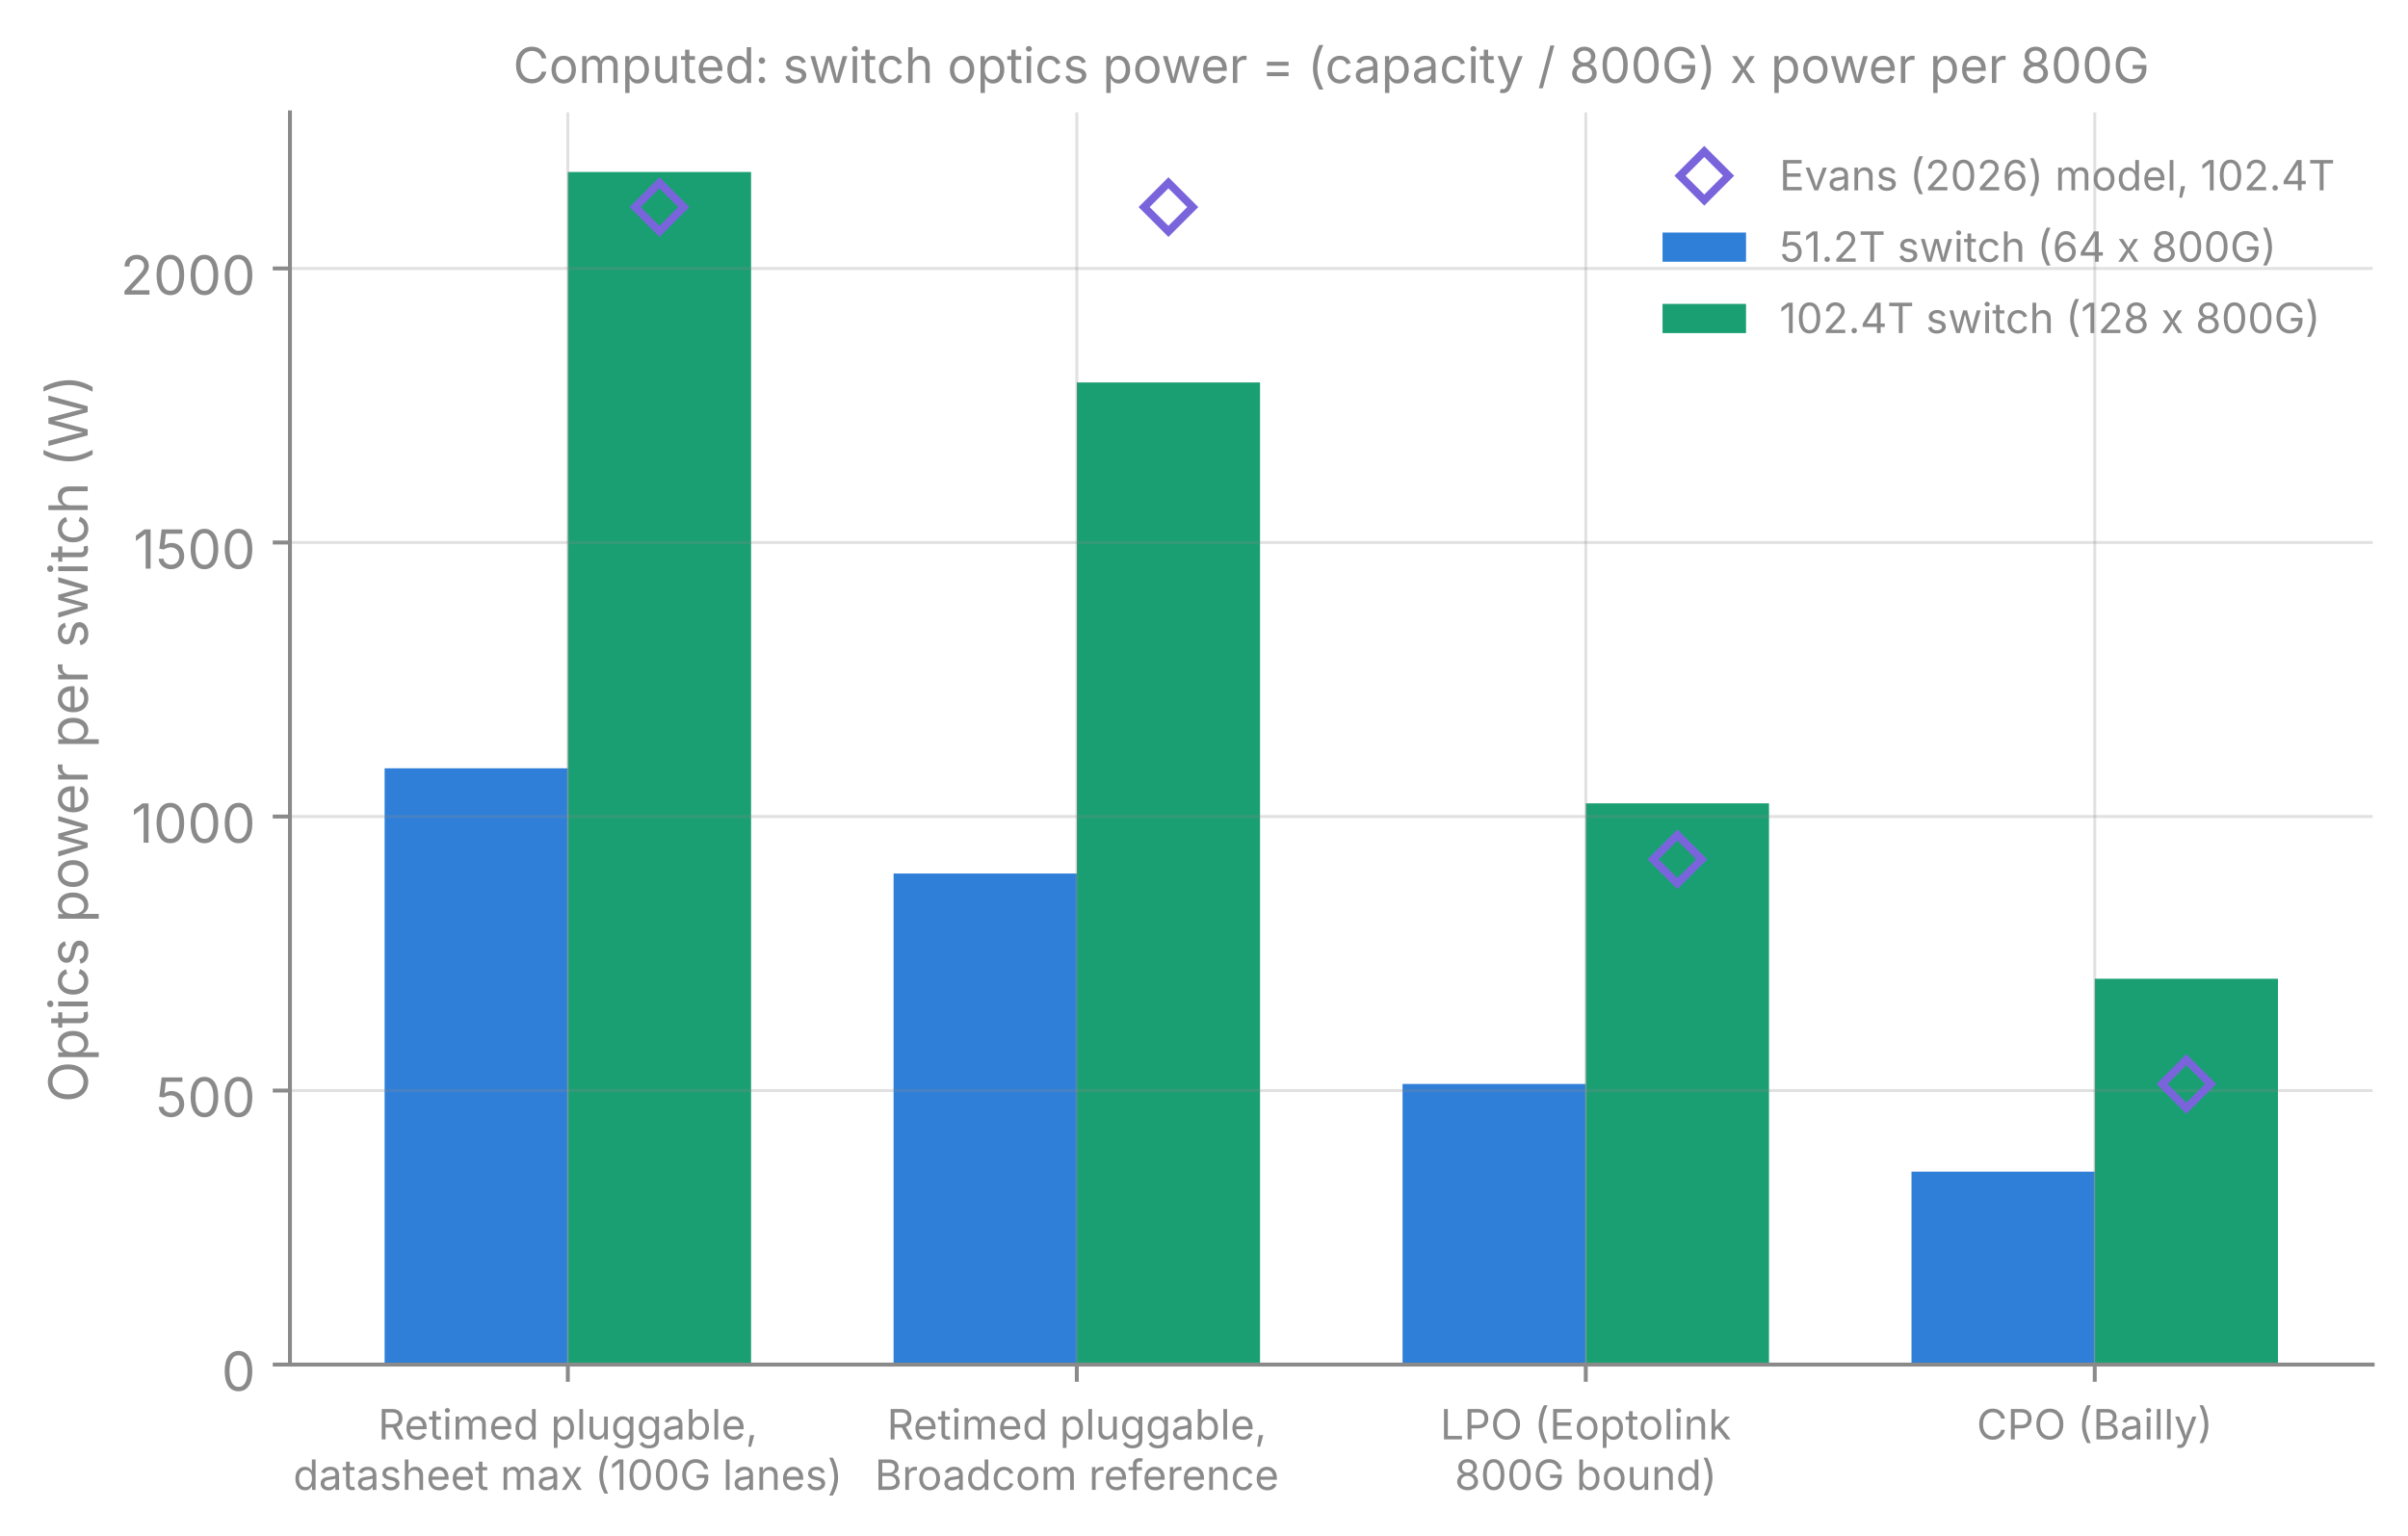
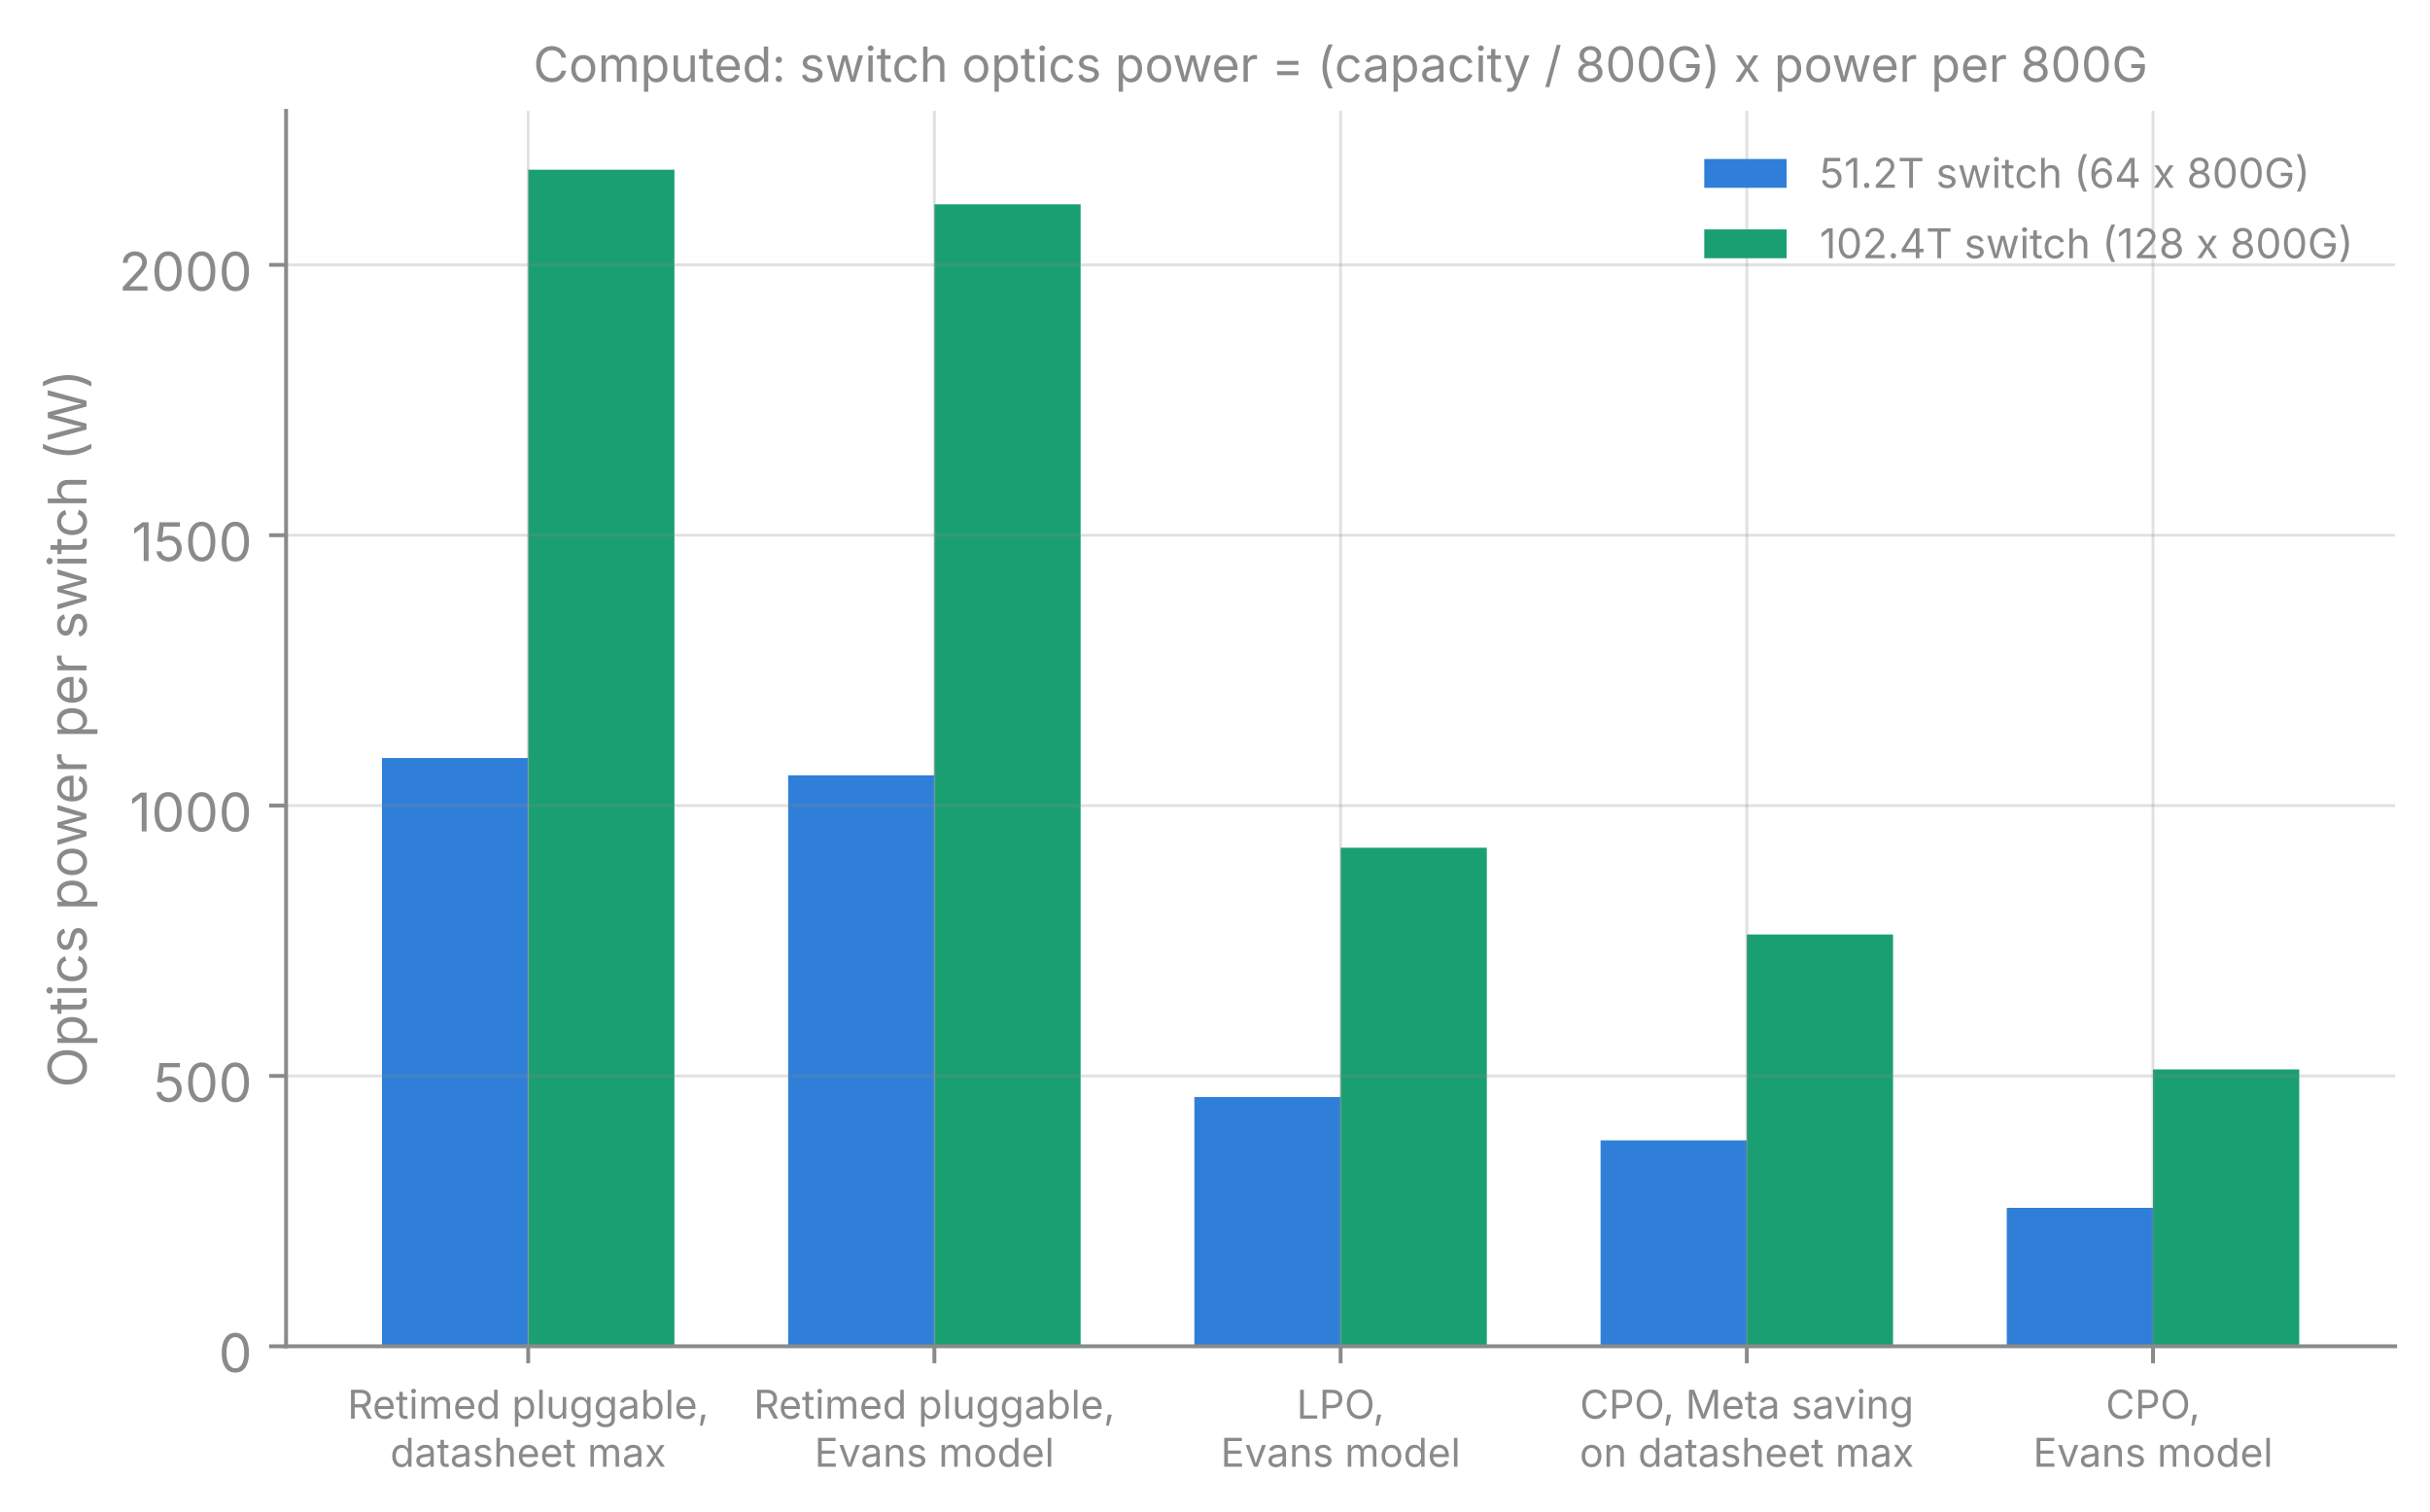
- <svg xmlns="http://www.w3.org/2000/svg" xmlns:xlink="http://www.w3.org/1999/xlink" width="490.319pt" height="312.681pt" viewBox="0 0 490.319 312.681" version="1.1">
+ <svg xmlns="http://www.w3.org/2000/svg" xmlns:xlink="http://www.w3.org/1999/xlink" width="501.479pt" height="311.955pt" viewBox="0 0 501.479 311.955" version="1.1">
  <defs>
    <style type="text/css">*{stroke-linejoin: round; stroke-linecap: butt}</style>
  </defs>
  <g id="figure_1">
    <g id="patch_1">
-       <path d="M 0 312.681  L 490.319 312.681  L 490.319 0  L 0 0  L 0 312.681  z " style="fill: none" />
+       <path d="M 0 311.955  L 501.479 311.955  L 501.479 0  L 0 0  L 0 311.955  z " style="fill: none" />
    </g>
    <g id="axes_1">
      <g id="patch_2">
-         <path d="M 59.039 277.911  L 483.119 277.911  L 483.119 22.887  L 59.039 22.887  L 59.039 277.911  z " style="fill: none" />
+         <path d="M 59.039 277.911  L 494.279 277.911  L 494.279 22.887  L 59.039 22.887  L 59.039 277.911  z " style="fill: none" />
      </g>
      <g id="patch_3">
-         <path d="M 78.315 277.911  L 115.624 277.911  L 115.624 156.471  L 78.315 156.471  z " clip-path="url(#p0f374f3da5)" style="fill: #2f7fd8" />
+         <path d="M 78.822 277.911  L 109.001 277.911  L 109.001 156.471  L 78.822 156.471  z " clip-path="url(#pa602ea18e5)" style="fill: #2f7fd8" />
      </g>
      <g id="patch_4">
-         <path d="M 181.952 277.911  L 219.261 277.911  L 219.261 177.902  L 181.952 177.902  z " clip-path="url(#p0f374f3da5)" style="fill: #2f7fd8" />
+         <path d="M 162.651 277.911  L 192.83 277.911  L 192.83 160.043  L 162.651 160.043  z " clip-path="url(#pa602ea18e5)" style="fill: #2f7fd8" />
      </g>
      <g id="patch_5">
-         <path d="M 285.588 277.911  L 322.897 277.911  L 322.897 220.763  L 285.588 220.763  z " clip-path="url(#p0f374f3da5)" style="fill: #2f7fd8" />
+         <path d="M 246.48 277.911  L 276.659 277.911  L 276.659 226.456  L 246.48 226.456  z " clip-path="url(#pa602ea18e5)" style="fill: #2f7fd8" />
      </g>
      <g id="patch_6">
-         <path d="M 389.224 277.911  L 426.533 277.911  L 426.533 238.622  L 389.224 238.622  z " clip-path="url(#p0f374f3da5)" style="fill: #2f7fd8" />
+         <path d="M 330.309 277.911  L 360.488 277.911  L 360.488 235.407  L 330.309 235.407  z " clip-path="url(#pa602ea18e5)" style="fill: #2f7fd8" />
      </g>
      <g id="patch_7">
-         <path d="M 115.624 277.911  L 152.933 277.911  L 152.933 35.032  L 115.624 35.032  z " clip-path="url(#p0f374f3da5)" style="fill: #1a9f73" />
+         <path d="M 414.138 277.911  L 444.317 277.911  L 444.317 249.337  L 414.138 249.337  z " clip-path="url(#pa602ea18e5)" style="fill: #2f7fd8" />
      </g>
      <g id="patch_8">
-         <path d="M 219.261 277.911  L 256.57 277.911  L 256.57 77.893  L 219.261 77.893  z " clip-path="url(#p0f374f3da5)" style="fill: #1a9f73" />
+         <path d="M 109.001 277.911  L 139.179 277.911  L 139.179 35.032  L 109.001 35.032  z " clip-path="url(#pa602ea18e5)" style="fill: #1a9f73" />
      </g>
      <g id="patch_9">
-         <path d="M 322.897 277.911  L 360.206 277.911  L 360.206 163.615  L 322.897 163.615  z " clip-path="url(#p0f374f3da5)" style="fill: #1a9f73" />
+         <path d="M 192.83 277.911  L 223.008 277.911  L 223.008 42.175  L 192.83 42.175  z " clip-path="url(#pa602ea18e5)" style="fill: #1a9f73" />
      </g>
      <g id="patch_10">
-         <path d="M 426.533 277.911  L 463.842 277.911  L 463.842 199.333  L 426.533 199.333  z " clip-path="url(#p0f374f3da5)" style="fill: #1a9f73" />
+         <path d="M 276.659 277.911  L 306.837 277.911  L 306.837 175  L 276.659 175  z " clip-path="url(#pa602ea18e5)" style="fill: #1a9f73" />
+       </g>
+       <g id="patch_11">
+         <path d="M 360.488 277.911  L 390.666 277.911  L 390.666 192.904  L 360.488 192.904  z " clip-path="url(#pa602ea18e5)" style="fill: #1a9f73" />
+       </g>
+       <g id="patch_12">
+         <path d="M 444.317 277.911  L 474.495 277.911  L 474.495 220.763  L 444.317 220.763  z " clip-path="url(#pa602ea18e5)" style="fill: #1a9f73" />
      </g>
      <g id="matplotlib.axis_1">
        <g id="xtick_1">
          <g id="line2d_1">
-             <path d="M 115.624 277.911  L 115.624 22.887  " clip-path="url(#p0f374f3da5)" style="fill: none; stroke: #8a8a8a; stroke-opacity: 0.25; stroke-width: 0.6; stroke-linecap: square" />
+             <path d="M 109.001 277.911  L 109.001 22.887  " clip-path="url(#pa602ea18e5)" style="fill: none; stroke: #8a8a8a; stroke-opacity: 0.25; stroke-width: 0.6; stroke-linecap: square" />
          </g>
          <g id="line2d_2">
            <defs>
              <path id="mb52383ad35" d="M 0 0  L 0 3.5  " style="stroke: #8a8a8a; stroke-width: 0.8" />
            </defs>
            <g>
-               <use xlink:href="#mb52383ad35" x="115.624" y="277.911" style="fill: #8a8a8a; stroke: #8a8a8a; stroke-width: 0.8" />
+               <use xlink:href="#mb52383ad35" x="109.001" y="277.911" style="fill: #8a8a8a; stroke: #8a8a8a; stroke-width: 0.8" />
            </g>
          </g>
          <g id="text_1">
-             <text style="font-size: 8.5px; font-family: 'Inter', 'DejaVu Sans', 'Bitstream Vera Sans', 'Computer Modern Sans Serif', 'Lucida Grande', 'Verdana', 'Geneva', 'Lucid', 'Arial', 'Helvetica', 'Avant Garde', sans-serif; fill: #8a8a8a" transform="translate(76.9778 293.1459)">Retimed pluggable,</text>
-             <text style="font-size: 8.5px; font-family: 'Inter', 'DejaVu Sans', 'Bitstream Vera Sans', 'Computer Modern Sans Serif', 'Lucida Grande', 'Verdana', 'Geneva', 'Lucid', 'Arial', 'Helvetica', 'Avant Garde', sans-serif; fill: #8a8a8a" transform="translate(59.71018 303.4305)">datasheet max (100G lanes)</text>
+             <text style="font-size: 8.2px; font-family: 'Inter', 'DejaVu Sans', 'Bitstream Vera Sans', 'Computer Modern Sans Serif', 'Lucida Grande', 'Verdana', 'Geneva', 'Lucid', 'Arial', 'Helvetica', 'Avant Garde', sans-serif; fill: #8a8a8a" transform="translate(71.7184 292.8553)">Retimed pluggable,</text>
+             <text style="font-size: 8.2px; font-family: 'Inter', 'DejaVu Sans', 'Bitstream Vera Sans', 'Computer Modern Sans Serif', 'Lucida Grande', 'Verdana', 'Geneva', 'Lucid', 'Arial', 'Helvetica', 'Avant Garde', sans-serif; fill: #8a8a8a" transform="translate(80.52892 302.7769)">datasheet max</text>
          </g>
        </g>
        <g id="xtick_2">
          <g id="line2d_3">
-             <path d="M 219.261 277.911  L 219.261 22.887  " clip-path="url(#p0f374f3da5)" style="fill: none; stroke: #8a8a8a; stroke-opacity: 0.25; stroke-width: 0.6; stroke-linecap: square" />
+             <path d="M 192.83 277.911  L 192.83 22.887  " clip-path="url(#pa602ea18e5)" style="fill: none; stroke: #8a8a8a; stroke-opacity: 0.25; stroke-width: 0.6; stroke-linecap: square" />
          </g>
          <g id="line2d_4">
            <g>
-               <use xlink:href="#mb52383ad35" x="219.261" y="277.911" style="fill: #8a8a8a; stroke: #8a8a8a; stroke-width: 0.8" />
+               <use xlink:href="#mb52383ad35" x="192.83" y="277.911" style="fill: #8a8a8a; stroke: #8a8a8a; stroke-width: 0.8" />
            </g>
          </g>
          <g id="text_2">
-             <text style="font-size: 8.5px; font-family: 'Inter', 'DejaVu Sans', 'Bitstream Vera Sans', 'Computer Modern Sans Serif', 'Lucida Grande', 'Verdana', 'Geneva', 'Lucid', 'Arial', 'Helvetica', 'Avant Garde', sans-serif; fill: #8a8a8a" transform="translate(180.6142 293.1459)">Retimed pluggable,</text>
-             <text style="font-size: 8.5px; font-family: 'Inter', 'DejaVu Sans', 'Bitstream Vera Sans', 'Computer Modern Sans Serif', 'Lucida Grande', 'Verdana', 'Geneva', 'Lucid', 'Arial', 'Helvetica', 'Avant Garde', sans-serif; fill: #8a8a8a" transform="translate(178.1193 303.4305)">Broadcom reference</text>
+             <text style="font-size: 8.2px; font-family: 'Inter', 'DejaVu Sans', 'Bitstream Vera Sans', 'Computer Modern Sans Serif', 'Lucida Grande', 'Verdana', 'Geneva', 'Lucid', 'Arial', 'Helvetica', 'Avant Garde', sans-serif; fill: #8a8a8a" transform="translate(155.5474 292.8553)">Retimed pluggable,</text>
+             <text style="font-size: 8.2px; font-family: 'Inter', 'DejaVu Sans', 'Bitstream Vera Sans', 'Computer Modern Sans Serif', 'Lucida Grande', 'Verdana', 'Geneva', 'Lucid', 'Arial', 'Helvetica', 'Avant Garde', sans-serif; fill: #8a8a8a" transform="translate(168.0953 302.7769)">Evans model</text>
          </g>
        </g>
        <g id="xtick_3">
          <g id="line2d_5">
-             <path d="M 322.897 277.911  L 322.897 22.887  " clip-path="url(#p0f374f3da5)" style="fill: none; stroke: #8a8a8a; stroke-opacity: 0.25; stroke-width: 0.6; stroke-linecap: square" />
+             <path d="M 276.659 277.911  L 276.659 22.887  " clip-path="url(#pa602ea18e5)" style="fill: none; stroke: #8a8a8a; stroke-opacity: 0.25; stroke-width: 0.6; stroke-linecap: square" />
          </g>
          <g id="line2d_6">
            <g>
-               <use xlink:href="#mb52383ad35" x="322.897" y="277.911" style="fill: #8a8a8a; stroke: #8a8a8a; stroke-width: 0.8" />
+               <use xlink:href="#mb52383ad35" x="276.659" y="277.911" style="fill: #8a8a8a; stroke: #8a8a8a; stroke-width: 0.8" />
            </g>
          </g>
          <g id="text_3">
-             <text style="font-size: 8.5px; font-family: 'Inter', 'DejaVu Sans', 'Bitstream Vera Sans', 'Computer Modern Sans Serif', 'Lucida Grande', 'Verdana', 'Geneva', 'Lucid', 'Arial', 'Helvetica', 'Avant Garde', sans-serif; fill: #8a8a8a" transform="translate(293.2778 293.1459)">LPO (Eoptolink</text>
-             <text style="font-size: 8.5px; font-family: 'Inter', 'DejaVu Sans', 'Bitstream Vera Sans', 'Computer Modern Sans Serif', 'Lucida Grande', 'Verdana', 'Geneva', 'Lucid', 'Arial', 'Helvetica', 'Avant Garde', sans-serif; fill: #8a8a8a" transform="translate(296.2116 303.4305)">800G bound)</text>
+             <text style="font-size: 8.2px; font-family: 'Inter', 'DejaVu Sans', 'Bitstream Vera Sans', 'Computer Modern Sans Serif', 'Lucida Grande', 'Verdana', 'Geneva', 'Lucid', 'Arial', 'Helvetica', 'Avant Garde', sans-serif; fill: #8a8a8a" transform="translate(267.585 292.8553)">LPO,</text>
+             <text style="font-size: 8.2px; font-family: 'Inter', 'DejaVu Sans', 'Bitstream Vera Sans', 'Computer Modern Sans Serif', 'Lucida Grande', 'Verdana', 'Geneva', 'Lucid', 'Arial', 'Helvetica', 'Avant Garde', sans-serif; fill: #8a8a8a" transform="translate(251.9243 302.7769)">Evans model</text>
          </g>
        </g>
        <g id="xtick_4">
          <g id="line2d_7">
-             <path d="M 426.533 277.911  L 426.533 22.887  " clip-path="url(#p0f374f3da5)" style="fill: none; stroke: #8a8a8a; stroke-opacity: 0.25; stroke-width: 0.6; stroke-linecap: square" />
+             <path d="M 360.488 277.911  L 360.488 22.887  " clip-path="url(#pa602ea18e5)" style="fill: none; stroke: #8a8a8a; stroke-opacity: 0.25; stroke-width: 0.6; stroke-linecap: square" />
          </g>
          <g id="line2d_8">
            <g>
-               <use xlink:href="#mb52383ad35" x="426.533" y="277.911" style="fill: #8a8a8a; stroke: #8a8a8a; stroke-width: 0.8" />
+               <use xlink:href="#mb52383ad35" x="360.488" y="277.911" style="fill: #8a8a8a; stroke: #8a8a8a; stroke-width: 0.8" />
            </g>
          </g>
          <g id="text_4">
-             <text style="font-size: 8.5px; font-family: 'Inter', 'DejaVu Sans', 'Bitstream Vera Sans', 'Computer Modern Sans Serif', 'Lucida Grande', 'Verdana', 'Geneva', 'Lucid', 'Arial', 'Helvetica', 'Avant Garde', sans-serif; text-anchor: middle; fill: #8a8a8a" x="426.533" y="293.146" transform="rotate(-0 426.5333 293.1459)">CPO (Bailly)</text>
+             <text style="font-size: 8.2px; font-family: 'Inter', 'DejaVu Sans', 'Bitstream Vera Sans', 'Computer Modern Sans Serif', 'Lucida Grande', 'Verdana', 'Geneva', 'Lucid', 'Arial', 'Helvetica', 'Avant Garde', sans-serif; fill: #8a8a8a" transform="translate(326.0337 292.8553)">CPO, Meta saving</text>
+             <text style="font-size: 8.2px; font-family: 'Inter', 'DejaVu Sans', 'Bitstream Vera Sans', 'Computer Modern Sans Serif', 'Lucida Grande', 'Verdana', 'Geneva', 'Lucid', 'Arial', 'Helvetica', 'Avant Garde', sans-serif; fill: #8a8a8a" transform="translate(325.9818 302.7769)">on datasheet max</text>
+           </g>
+         </g>
+         <g id="xtick_5">
+           <g id="line2d_9">
+             <path d="M 444.317 277.911  L 444.317 22.887  " clip-path="url(#pa602ea18e5)" style="fill: none; stroke: #8a8a8a; stroke-opacity: 0.25; stroke-width: 0.6; stroke-linecap: square" />
+           </g>
+           <g id="line2d_10">
+             <g>
+               <use xlink:href="#mb52383ad35" x="444.317" y="277.911" style="fill: #8a8a8a; stroke: #8a8a8a; stroke-width: 0.8" />
+             </g>
+           </g>
+           <g id="text_5">
+             <text style="font-size: 8.2px; font-family: 'Inter', 'DejaVu Sans', 'Bitstream Vera Sans', 'Computer Modern Sans Serif', 'Lucida Grande', 'Verdana', 'Geneva', 'Lucid', 'Arial', 'Helvetica', 'Avant Garde', sans-serif; fill: #8a8a8a" transform="translate(434.5664 292.8553)">CPO,</text>
+             <text style="font-size: 8.2px; font-family: 'Inter', 'DejaVu Sans', 'Bitstream Vera Sans', 'Computer Modern Sans Serif', 'Lucida Grande', 'Verdana', 'Geneva', 'Lucid', 'Arial', 'Helvetica', 'Avant Garde', sans-serif; fill: #8a8a8a" transform="translate(419.5822 302.7769)">Evans model</text>
          </g>
        </g>
      </g>
      <g id="matplotlib.axis_2">
        <g id="ytick_1">
-           <g id="line2d_9">
-             <path d="M 59.039 277.911  L 483.119 277.911  " clip-path="url(#p0f374f3da5)" style="fill: none; stroke: #8a8a8a; stroke-opacity: 0.25; stroke-width: 0.6; stroke-linecap: square" />
-           </g>
-           <g id="line2d_10">
+           <g id="line2d_11">
+             <path d="M 59.039 277.911  L 494.279 277.911  " clip-path="url(#pa602ea18e5)" style="fill: none; stroke: #8a8a8a; stroke-opacity: 0.25; stroke-width: 0.6; stroke-linecap: square" />
+           </g>
+           <g id="line2d_12">
            <defs>
              <path id="md8cf2b4a91" d="M 0 0  L -3.5 0  " style="stroke: #8a8a8a; stroke-width: 0.8" />
            </defs>
            <g>
              <use xlink:href="#md8cf2b4a91" x="59.039" y="277.911" style="fill: #8a8a8a; stroke: #8a8a8a; stroke-width: 0.8" />
            </g>
          </g>
-           <g id="text_5">
+           <g id="text_6">
            <text style="font-size: 11px; font-family: 'Inter', 'DejaVu Sans', 'Bitstream Vera Sans', 'Computer Modern Sans Serif', 'Lucida Grande', 'Verdana', 'Geneva', 'Lucid', 'Arial', 'Helvetica', 'Avant Garde', sans-serif; text-anchor: end; fill: #8a8a8a" x="52.039" y="283.24" transform="rotate(-0 52.03879 283.2396)">0</text>
          </g>
        </g>
        <g id="ytick_2">
-           <g id="line2d_11">
-             <path d="M 59.039 222.103  L 483.119 222.103  " clip-path="url(#p0f374f3da5)" style="fill: none; stroke: #8a8a8a; stroke-opacity: 0.25; stroke-width: 0.6; stroke-linecap: square" />
-           </g>
-           <g id="line2d_12">
+           <g id="line2d_13">
+             <path d="M 59.039 222.103  L 494.279 222.103  " clip-path="url(#pa602ea18e5)" style="fill: none; stroke: #8a8a8a; stroke-opacity: 0.25; stroke-width: 0.6; stroke-linecap: square" />
+           </g>
+           <g id="line2d_14">
            <g>
              <use xlink:href="#md8cf2b4a91" x="59.039" y="222.103" style="fill: #8a8a8a; stroke: #8a8a8a; stroke-width: 0.8" />
            </g>
          </g>
-           <g id="text_6">
+           <g id="text_7">
            <text style="font-size: 11px; font-family: 'Inter', 'DejaVu Sans', 'Bitstream Vera Sans', 'Computer Modern Sans Serif', 'Lucida Grande', 'Verdana', 'Geneva', 'Lucid', 'Arial', 'Helvetica', 'Avant Garde', sans-serif; text-anchor: end; fill: #8a8a8a" x="52.039" y="227.431" transform="rotate(-0 52.03879 227.4308)">500</text>
          </g>
        </g>
        <g id="ytick_3">
-           <g id="line2d_13">
-             <path d="M 59.039 166.294  L 483.119 166.294  " clip-path="url(#p0f374f3da5)" style="fill: none; stroke: #8a8a8a; stroke-opacity: 0.25; stroke-width: 0.6; stroke-linecap: square" />
-           </g>
-           <g id="line2d_14">
+           <g id="line2d_15">
+             <path d="M 59.039 166.294  L 494.279 166.294  " clip-path="url(#pa602ea18e5)" style="fill: none; stroke: #8a8a8a; stroke-opacity: 0.25; stroke-width: 0.6; stroke-linecap: square" />
+           </g>
+           <g id="line2d_16">
            <g>
              <use xlink:href="#md8cf2b4a91" x="59.039" y="166.294" style="fill: #8a8a8a; stroke: #8a8a8a; stroke-width: 0.8" />
            </g>
          </g>
-           <g id="text_7">
+           <g id="text_8">
            <text style="font-size: 11px; font-family: 'Inter', 'DejaVu Sans', 'Bitstream Vera Sans', 'Computer Modern Sans Serif', 'Lucida Grande', 'Verdana', 'Geneva', 'Lucid', 'Arial', 'Helvetica', 'Avant Garde', sans-serif; text-anchor: end; fill: #8a8a8a" x="52.039" y="171.622" transform="rotate(-0 52.03879 171.622)">1000</text>
          </g>
        </g>
        <g id="ytick_4">
-           <g id="line2d_15">
-             <path d="M 59.039 110.485  L 483.119 110.485  " clip-path="url(#p0f374f3da5)" style="fill: none; stroke: #8a8a8a; stroke-opacity: 0.25; stroke-width: 0.6; stroke-linecap: square" />
-           </g>
-           <g id="line2d_16">
+           <g id="line2d_17">
+             <path d="M 59.039 110.485  L 494.279 110.485  " clip-path="url(#pa602ea18e5)" style="fill: none; stroke: #8a8a8a; stroke-opacity: 0.25; stroke-width: 0.6; stroke-linecap: square" />
+           </g>
+           <g id="line2d_18">
            <g>
              <use xlink:href="#md8cf2b4a91" x="59.039" y="110.485" style="fill: #8a8a8a; stroke: #8a8a8a; stroke-width: 0.8" />
            </g>
          </g>
-           <g id="text_8">
+           <g id="text_9">
            <text style="font-size: 11px; font-family: 'Inter', 'DejaVu Sans', 'Bitstream Vera Sans', 'Computer Modern Sans Serif', 'Lucida Grande', 'Verdana', 'Geneva', 'Lucid', 'Arial', 'Helvetica', 'Avant Garde', sans-serif; text-anchor: end; fill: #8a8a8a" x="52.039" y="115.813" transform="rotate(-0 52.03879 115.8132)">1500</text>
          </g>
        </g>
        <g id="ytick_5">
-           <g id="line2d_17">
-             <path d="M 59.039 54.676  L 483.119 54.676  " clip-path="url(#p0f374f3da5)" style="fill: none; stroke: #8a8a8a; stroke-opacity: 0.25; stroke-width: 0.6; stroke-linecap: square" />
-           </g>
-           <g id="line2d_18">
+           <g id="line2d_19">
+             <path d="M 59.039 54.676  L 494.279 54.676  " clip-path="url(#pa602ea18e5)" style="fill: none; stroke: #8a8a8a; stroke-opacity: 0.25; stroke-width: 0.6; stroke-linecap: square" />
+           </g>
+           <g id="line2d_20">
            <g>
              <use xlink:href="#md8cf2b4a91" x="59.039" y="54.676" style="fill: #8a8a8a; stroke: #8a8a8a; stroke-width: 0.8" />
            </g>
          </g>
-           <g id="text_9">
+           <g id="text_10">
            <text style="font-size: 11px; font-family: 'Inter', 'DejaVu Sans', 'Bitstream Vera Sans', 'Computer Modern Sans Serif', 'Lucida Grande', 'Verdana', 'Geneva', 'Lucid', 'Arial', 'Helvetica', 'Avant Garde', sans-serif; text-anchor: end; fill: #8a8a8a" x="52.039" y="60.004" transform="rotate(-0 52.03879 60.00433)">2000</text>
          </g>
        </g>
-         <g id="text_10">
+         <g id="text_11">
          <text style="font-size: 11px; font-family: 'Inter', 'DejaVu Sans', 'Bitstream Vera Sans', 'Computer Modern Sans Serif', 'Lucida Grande', 'Verdana', 'Geneva', 'Lucid', 'Arial', 'Helvetica', 'Avant Garde', sans-serif; text-anchor: middle; fill: #8a8a8a" x="17.856" y="150.399" transform="rotate(-90 17.85625 150.3995)">Optics power per switch (W)</text>
        </g>
      </g>
-       <g id="line2d_19">
-         <defs>
-           <path id="m0c886fb31e" d="M -0 4.95  L 4.95 0  L 0 -4.95  L -4.95 -0  z " style="stroke: #7a64dc; stroke-width: 1.6; stroke-linejoin: miter" />
-         </defs>
-         <g clip-path="url(#p0f374f3da5)">
-           <use xlink:href="#m0c886fb31e" x="134.279" y="42.175" style="fill-opacity: 0; stroke: #7a64dc; stroke-width: 1.6; stroke-linejoin: miter" />
-           <use xlink:href="#m0c886fb31e" x="237.915" y="42.175" style="fill-opacity: 0; stroke: #7a64dc; stroke-width: 1.6; stroke-linejoin: miter" />
-           <use xlink:href="#m0c886fb31e" x="341.552" y="175" style="fill-opacity: 0; stroke: #7a64dc; stroke-width: 1.6; stroke-linejoin: miter" />
-           <use xlink:href="#m0c886fb31e" x="445.188" y="220.763" style="fill-opacity: 0; stroke: #7a64dc; stroke-width: 1.6; stroke-linejoin: miter" />
-         </g>
-       </g>
-       <g id="patch_11">
+       <g id="patch_13">
        <path d="M 59.039 277.911  L 59.039 22.887  " style="fill: none; stroke: #8a8a8a; stroke-width: 0.8; stroke-linejoin: miter; stroke-linecap: square" />
      </g>
-       <g id="patch_12">
-         <path d="M 59.039 277.911  L 483.119 277.911  " style="fill: none; stroke: #8a8a8a; stroke-width: 0.8; stroke-linejoin: miter; stroke-linecap: square" />
-       </g>
-       <g id="text_11">
-         <text style="font-size: 10px; font-family: 'Inter', 'DejaVu Sans', 'Bitstream Vera Sans', 'Computer Modern Sans Serif', 'Lucida Grande', 'Verdana', 'Geneva', 'Lucid', 'Arial', 'Helvetica', 'Avant Garde', sans-serif; text-anchor: middle; fill: #8a8a8a" x="271.079" y="16.887" transform="rotate(-0 271.0788 16.8875)">Computed: switch optics power = (capacity / 800G) x power per 800G</text>
+       <g id="patch_14">
+         <path d="M 59.039 277.911  L 494.279 277.911  " style="fill: none; stroke: #8a8a8a; stroke-width: 0.8; stroke-linejoin: miter; stroke-linecap: square" />
+       </g>
+       <g id="text_12">
+         <text style="font-size: 10px; font-family: 'Inter', 'DejaVu Sans', 'Bitstream Vera Sans', 'Computer Modern Sans Serif', 'Lucida Grande', 'Verdana', 'Geneva', 'Lucid', 'Arial', 'Helvetica', 'Avant Garde', sans-serif; text-anchor: middle; fill: #8a8a8a" x="276.659" y="16.887" transform="rotate(-0 276.6588 16.8875)">Computed: switch optics power = (capacity / 800G) x power per 800G</text>
      </g>
      <g id="legend_1">
-         <g id="line2d_20">
-           <g>
-             <use xlink:href="#m0c886fb31e" x="347.028" y="35.797" style="fill-opacity: 0; stroke: #7a64dc; stroke-width: 1.6; stroke-linejoin: miter" />
-           </g>
-         </g>
-         <g id="text_12">
-           <text style="font-size: 8.5px; font-family: 'Inter', 'DejaVu Sans', 'Bitstream Vera Sans', 'Computer Modern Sans Serif', 'Lucida Grande', 'Verdana', 'Geneva', 'Lucid', 'Arial', 'Helvetica', 'Avant Garde', sans-serif; text-anchor: start; fill: #8a8a8a" x="362.328" y="38.772" transform="rotate(-0 362.3285 38.77188)">Evans (2026) model, 102.4T</text>
-         </g>
-         <g id="patch_13">
-           <path d="M 338.528 53.307  L 355.528 53.307  L 355.528 47.357  L 338.528 47.357  z " style="fill: #2f7fd8" />
+         <g id="patch_15">
+           <path d="M 351.707 38.772  L 368.707 38.772  L 368.707 32.822  L 351.707 32.822  z " style="fill: #2f7fd8" />
        </g>
        <g id="text_13">
-           <text style="font-size: 8.5px; font-family: 'Inter', 'DejaVu Sans', 'Bitstream Vera Sans', 'Computer Modern Sans Serif', 'Lucida Grande', 'Verdana', 'Geneva', 'Lucid', 'Arial', 'Helvetica', 'Avant Garde', sans-serif; text-anchor: start; fill: #8a8a8a" x="362.328" y="53.307" transform="rotate(-0 362.3285 53.30654)">51.2T switch (64 x 800G)</text>
-         </g>
-         <g id="patch_14">
-           <path d="M 338.528 67.841  L 355.528 67.841  L 355.528 61.891  L 338.528 61.891  z " style="fill: #1a9f73" />
+           <text style="font-size: 8.5px; font-family: 'Inter', 'DejaVu Sans', 'Bitstream Vera Sans', 'Computer Modern Sans Serif', 'Lucida Grande', 'Verdana', 'Geneva', 'Lucid', 'Arial', 'Helvetica', 'Avant Garde', sans-serif; text-anchor: start; fill: #8a8a8a" x="375.507" y="38.772" transform="rotate(-0 375.5072 38.77188)">51.2T switch (64 x 800G)</text>
+         </g>
+         <g id="patch_16">
+           <path d="M 351.707 53.307  L 368.707 53.307  L 368.707 47.357  L 351.707 47.357  z " style="fill: #1a9f73" />
        </g>
        <g id="text_14">
-           <text style="font-size: 8.5px; font-family: 'Inter', 'DejaVu Sans', 'Bitstream Vera Sans', 'Computer Modern Sans Serif', 'Lucida Grande', 'Verdana', 'Geneva', 'Lucid', 'Arial', 'Helvetica', 'Avant Garde', sans-serif; text-anchor: start; fill: #8a8a8a" x="362.328" y="67.841" transform="rotate(-0 362.3285 67.84121)">102.4T switch (128 x 800G)</text>
+           <text style="font-size: 8.5px; font-family: 'Inter', 'DejaVu Sans', 'Bitstream Vera Sans', 'Computer Modern Sans Serif', 'Lucida Grande', 'Verdana', 'Geneva', 'Lucid', 'Arial', 'Helvetica', 'Avant Garde', sans-serif; text-anchor: start; fill: #8a8a8a" x="375.507" y="53.307" transform="rotate(-0 375.5072 53.30654)">102.4T switch (128 x 800G)</text>
        </g>
      </g>
    </g>
  </g>
  <defs>
-     <clipPath id="p0f374f3da5">
-       <rect x="59.039" y="22.887" width="424.08" height="255.024" />
+     <clipPath id="pa602ea18e5">
+       <rect x="59.039" y="22.887" width="435.24" height="255.024" />
    </clipPath>
  </defs>
</svg>
